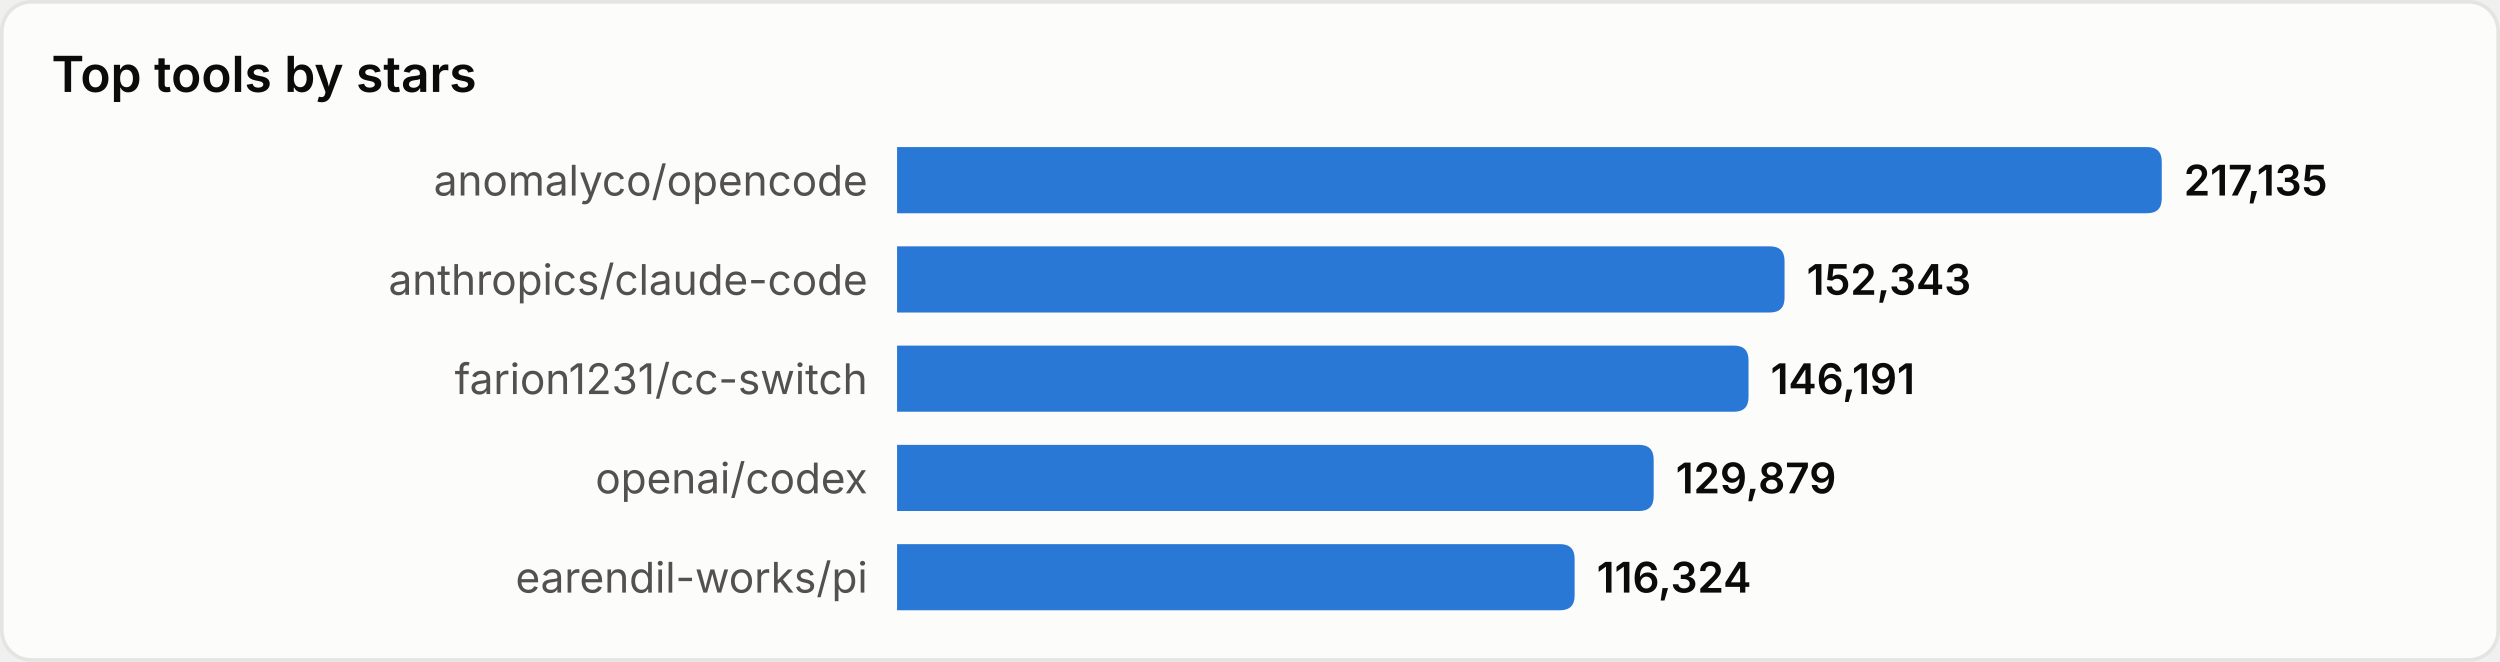
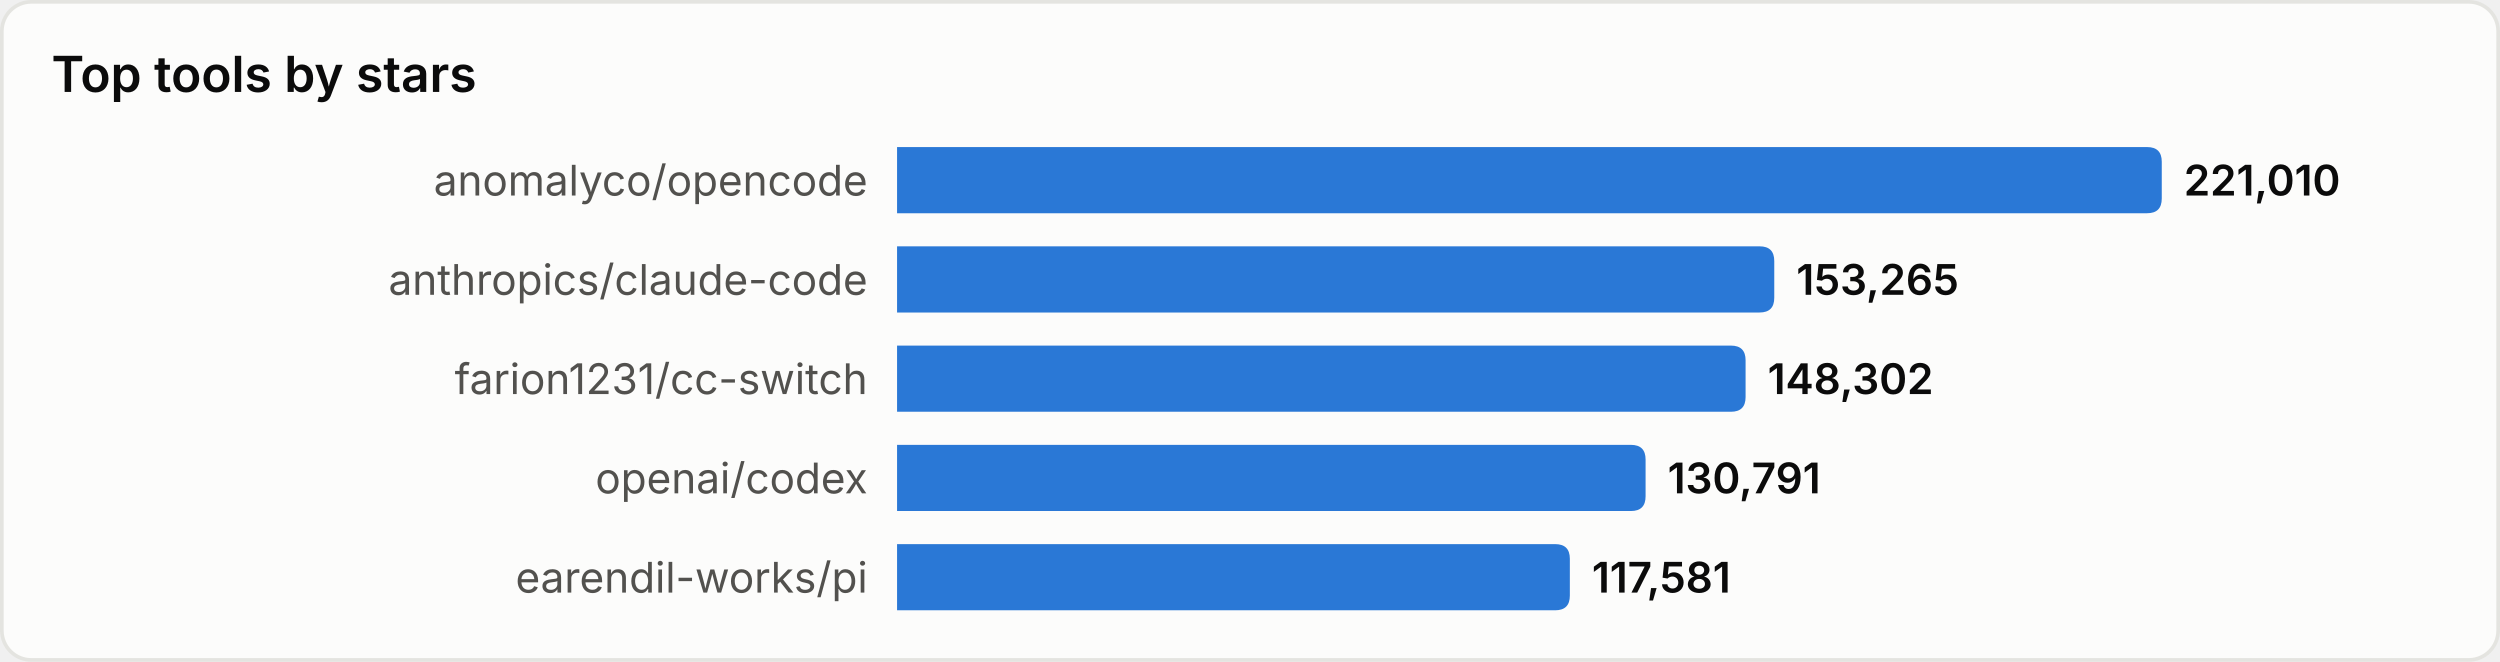
<svg xmlns="http://www.w3.org/2000/svg" width="680" height="180" viewBox="0 0 680 180" role="img" aria-label="Top tools by stars">
  <style>
text{font-family:system-ui,-apple-system,'Segoe UI',sans-serif}
.srf{fill:#fcfcfb;stroke:#e4e4e0}.ttl{fill:#0b0b0b;font-size:13.5px;font-weight:600}
.lbl{fill:#52514e;font-size:11.5px}.val{fill:#0b0b0b;font-size:11.5px;font-weight:600}
.bar{fill:#2a78d6}
@media(prefers-color-scheme:dark){
.srf{fill:#1a1a19;stroke:#33332f}.ttl{fill:#ffffff}
.lbl{fill:#c3c2b7}.val{fill:#ffffff}.bar{fill:#3987e5}
}
</style>
  <rect x="0.5" y="0.5" width="679" height="179" rx="8" class="srf" />
  <text x="14" y="25" class="ttl">Top tools by stars</text>
  <text x="236" y="49.0" class="lbl" text-anchor="end" dominant-baseline="central">anomalyco/opencode</text>
  <path d="M244,40 h340.0 q4,0 4,4 v10 q0,4 -4,4 h-340.0 z" class="bar" />
-   <text x="594.0" y="49.0" class="val" dominant-baseline="central">217,135</text>
+   <text x="594.0" y="49.0" class="val" dominant-baseline="central">221,010</text>
  <text x="236" y="76.0" class="lbl" text-anchor="end" dominant-baseline="central">anthropics/claude-code</text>
-   <path d="M244,67 h237.4 q4,0 4,4 v10 q0,4 -4,4 h-237.4 z" class="bar" />
-   <text x="491.4" y="76.0" class="val" dominant-baseline="central">152,343</text>
+   <path d="M244,67 h234.6 q4,0 4,4 v10 q0,4 -4,4 h-234.6 z" class="bar" />
+   <text x="488.6" y="76.0" class="val" dominant-baseline="central">153,265</text>
  <text x="236" y="103.0" class="lbl" text-anchor="end" dominant-baseline="central">farion1231/cc-switch</text>
-   <path d="M244,94 h227.6 q4,0 4,4 v10 q0,4 -4,4 h-227.6 z" class="bar" />
-   <text x="481.6" y="103.0" class="val" dominant-baseline="central">146,191</text>
+   <path d="M244,94 h226.8 q4,0 4,4 v10 q0,4 -4,4 h-226.8 z" class="bar" />
+   <text x="480.8" y="103.0" class="val" dominant-baseline="central">148,302</text>
  <text x="236" y="130.0" class="lbl" text-anchor="end" dominant-baseline="central">openai/codex</text>
-   <path d="M244,121 h201.8 q4,0 4,4 v10 q0,4 -4,4 h-201.8 z" class="bar" />
-   <text x="455.8" y="130.0" class="val" dominant-baseline="central">129,879</text>
+   <path d="M244,121 h199.6 q4,0 4,4 v10 q0,4 -4,4 h-199.6 z" class="bar" />
+   <text x="453.6" y="130.0" class="val" dominant-baseline="central">130,791</text>
  <text x="236" y="157.0" class="lbl" text-anchor="end" dominant-baseline="central">earendil-works/pi</text>
-   <path d="M244,148 h180.3 q4,0 4,4 v10 q0,4 -4,4 h-180.3 z" class="bar" />
-   <text x="434.3" y="157.0" class="val" dominant-baseline="central">116,324</text>
+   <path d="M244,148 h179.0 q4,0 4,4 v10 q0,4 -4,4 h-179.0 z" class="bar" />
+   <text x="433.0" y="157.0" class="val" dominant-baseline="central">117,581</text>
</svg>
